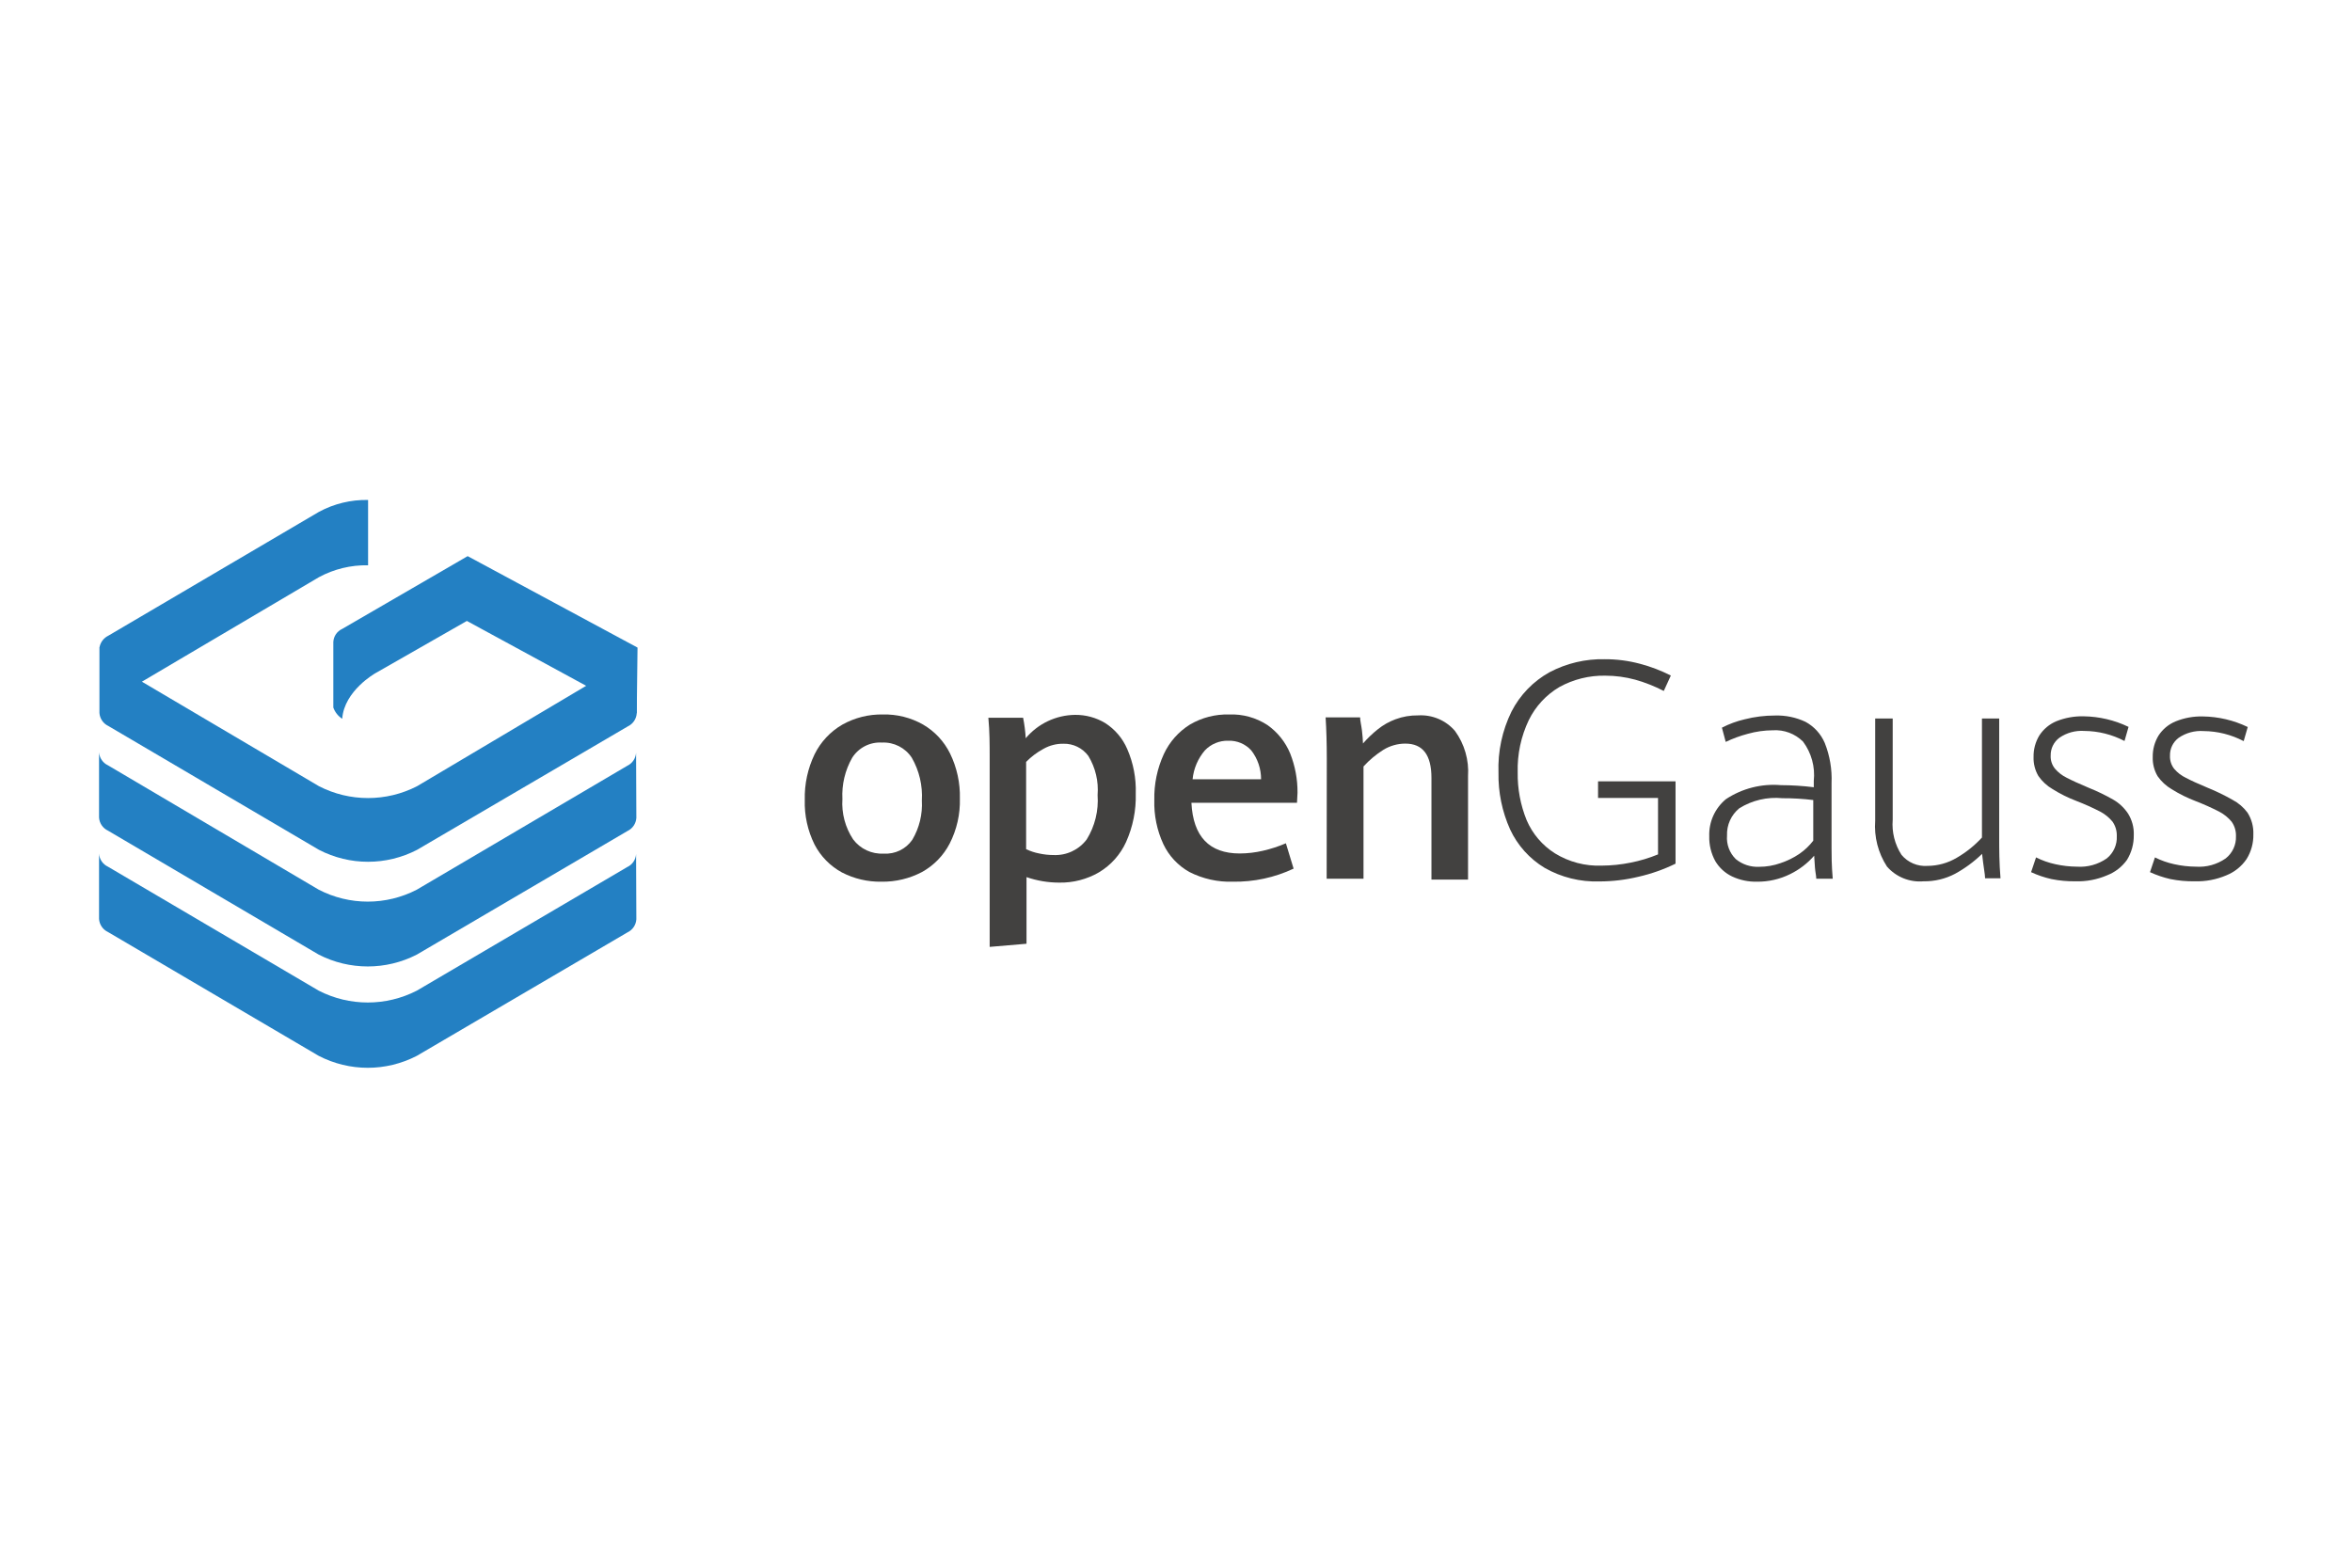
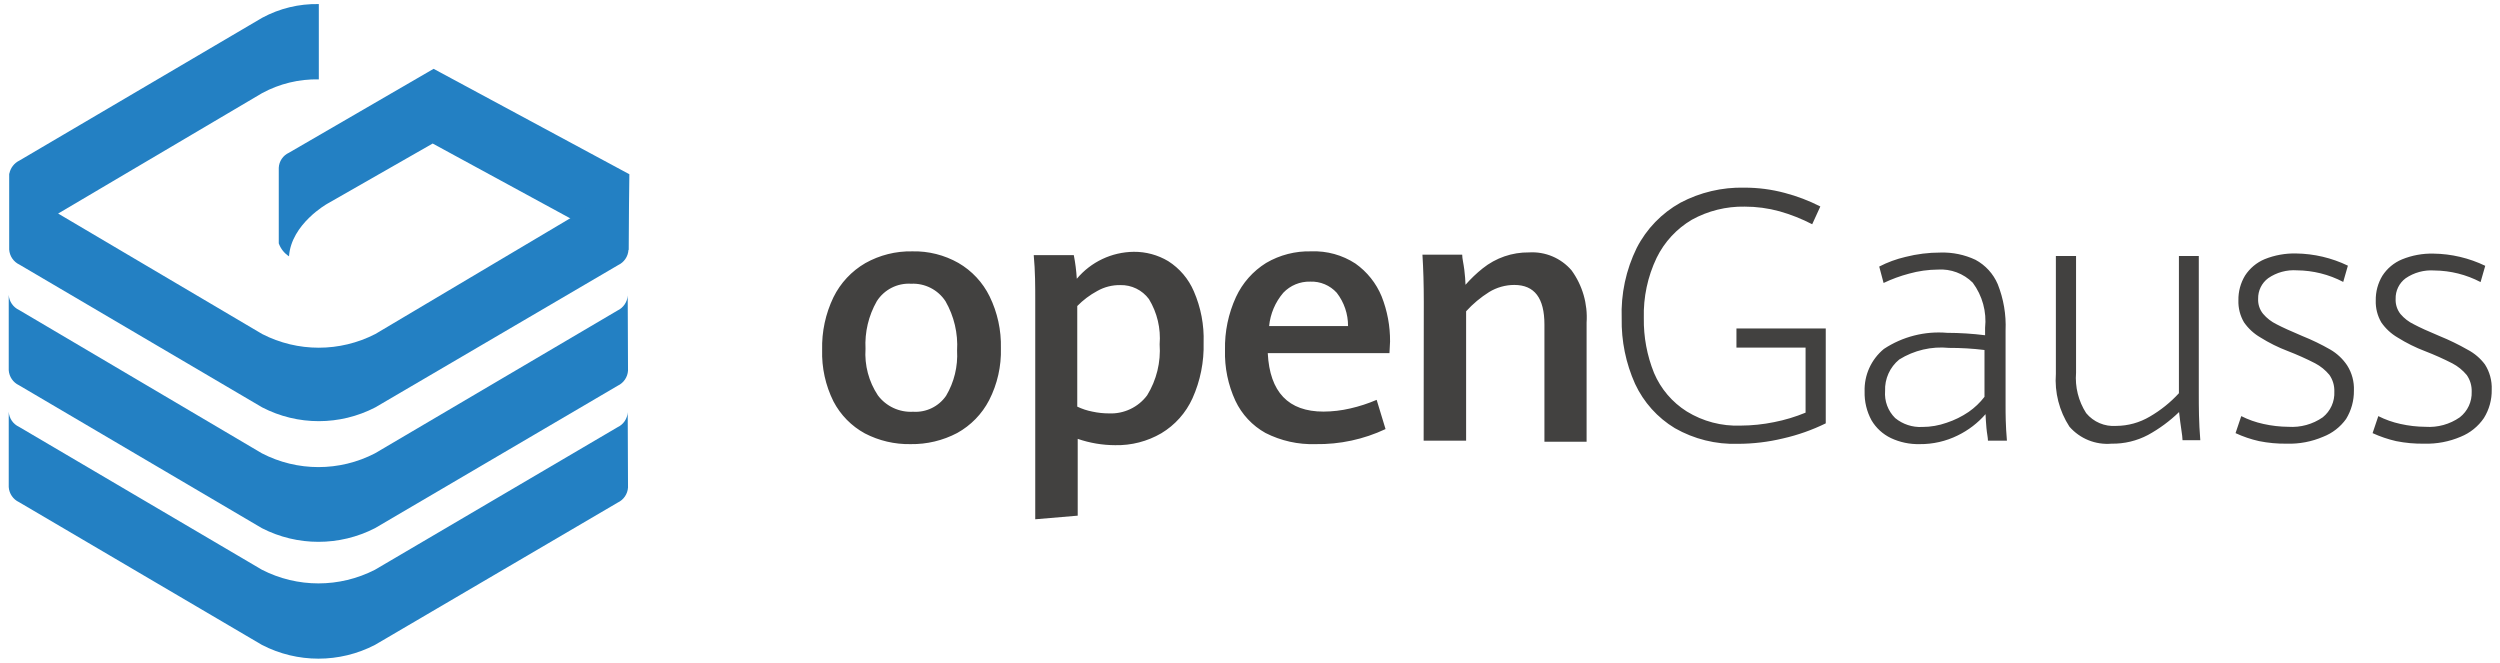
- <svg xmlns="http://www.w3.org/2000/svg" viewBox="0 0 180 120">
-   <defs>
-     <style>.cls-1{fill:none;}.cls-2{fill:#424140;}.cls-3{fill:#2380c3;}</style>
-   </defs>
-   <g id="图层_2" data-name="图层 2">
-     <g id="Layer_1" data-name="Layer 1">
-       <g id="_2" data-name="2">
-         <rect class="cls-1" width="180" height="120" />
-         <path class="cls-2" d="M64.43,66.78a5.11,5.11,0,0,1-2.09-2.13,7.2,7.2,0,0,1-.75-3.42,7.61,7.61,0,0,1,.75-3.49,5.36,5.36,0,0,1,2.12-2.27,6.11,6.11,0,0,1,3.11-.78,5.93,5.93,0,0,1,3.07.77,5.23,5.23,0,0,1,2.07,2.22,7.43,7.43,0,0,1,.75,3.44,7.15,7.15,0,0,1-.78,3.45,5.25,5.25,0,0,1-2.12,2.18,6.43,6.43,0,0,1-3.1.74A6.33,6.33,0,0,1,64.43,66.78Zm5.39-2.5a5.29,5.29,0,0,0,.73-3A5.88,5.88,0,0,0,69.78,58a2.58,2.58,0,0,0-2.28-1.16A2.52,2.52,0,0,0,65.22,58a5.77,5.77,0,0,0-.75,3.16,5,5,0,0,0,.82,3.09,2.73,2.73,0,0,0,2.34,1.09A2.46,2.46,0,0,0,69.82,64.28Z" />
-         <path class="cls-2" d="M75.74,57.94c0-.92,0-1.93-.1-3H78.3a11.82,11.82,0,0,1,.2,1.57,5,5,0,0,1,3.78-1.79,4.38,4.38,0,0,1,2.29.62,4.44,4.44,0,0,1,1.7,2,7.88,7.88,0,0,1,.65,3.41,8.47,8.47,0,0,1-.74,3.7,5.22,5.22,0,0,1-2.07,2.32,5.84,5.84,0,0,1-3.06.79,7.66,7.66,0,0,1-2.49-.42v5.1l-2.82.24Zm7.43,6.31A5.69,5.69,0,0,0,84,60.86a5,5,0,0,0-.71-3,2.3,2.3,0,0,0-1.91-.93,3,3,0,0,0-1.52.39,5.53,5.53,0,0,0-1.33,1V65a4.1,4.1,0,0,0,1,.33,5.24,5.24,0,0,0,1.11.12A3,3,0,0,0,83.17,64.25Z" />
-         <path class="cls-2" d="M99.26,61.45H91.18c.13,2.59,1.37,3.88,3.7,3.88a7.92,7.92,0,0,0,1.78-.21,10.23,10.23,0,0,0,1.75-.57L99,66.49a10.51,10.51,0,0,1-4.65,1,6.85,6.85,0,0,1-3.32-.74,4.78,4.78,0,0,1-2-2.14,7.53,7.53,0,0,1-.69-3.37,8,8,0,0,1,.73-3.52,5.27,5.27,0,0,1,2-2.26,5.62,5.62,0,0,1,3-.77A5,5,0,0,1,97,55.5a5,5,0,0,1,1.74,2.18,8,8,0,0,1,.56,3Zm-2.75-1.8a3.57,3.57,0,0,0-.75-2.21A2.26,2.26,0,0,0,94,56.7a2.38,2.38,0,0,0-1.79.74,4,4,0,0,0-.94,2.21Z" />
-         <path class="cls-2" d="M101.54,58.06q0-1.73-.09-3.15h2.64c0,.26.09.59.14,1s.07.71.08,1a8.83,8.83,0,0,1,1.14-1.09,4.83,4.83,0,0,1,1.34-.76,4.77,4.77,0,0,1,1.74-.3,3.44,3.44,0,0,1,2.82,1.19,5.3,5.3,0,0,1,1,3.47v7.91h-2.8V59.55c0-1.76-.66-2.63-2-2.63a3.22,3.22,0,0,0-1.67.47,7.32,7.32,0,0,0-1.53,1.28v8.59h-2.82Z" />
-         <path class="cls-2" d="M118.21,66.43a6.78,6.78,0,0,1-2.64-2.94,10.15,10.15,0,0,1-.89-4.35,9.8,9.8,0,0,1,1-4.68,7.19,7.19,0,0,1,2.9-3,8.64,8.64,0,0,1,4.24-1,10.28,10.28,0,0,1,2.69.35,11.8,11.8,0,0,1,2.36.9l-.54,1.18a11.66,11.66,0,0,0-2.17-.86,8.71,8.71,0,0,0-2.31-.31,7,7,0,0,0-3.51.87A6,6,0,0,0,117,55.12a8.73,8.73,0,0,0-.85,4,9.35,9.35,0,0,0,.68,3.65A5.61,5.61,0,0,0,119,65.32a6.36,6.36,0,0,0,3.58.94,11.39,11.39,0,0,0,2.22-.23,11.07,11.07,0,0,0,2.09-.63V61.08H122.3V59.81h5.93v6.3a13,13,0,0,1-2.83,1,12.82,12.82,0,0,1-3,.36A7.94,7.94,0,0,1,118.21,66.43Z" />
-         <path class="cls-2" d="M139,67.26c0-.2-.07-.49-.1-.84s-.05-.67-.06-.92A5.84,5.84,0,0,1,137,66.91a5.58,5.58,0,0,1-2.54.58,4.25,4.25,0,0,1-1.9-.4,3,3,0,0,1-1.29-1.18,3.78,3.78,0,0,1-.46-1.91,3.52,3.52,0,0,1,1.28-2.83,6.6,6.6,0,0,1,4.2-1.07,20.79,20.79,0,0,1,2.52.16v-.49a4.27,4.27,0,0,0-.82-3,3,3,0,0,0-2.32-.87,7.27,7.27,0,0,0-1.91.27,9.59,9.59,0,0,0-1.69.62l-.29-1.09a7.49,7.49,0,0,1,1.74-.64,9.35,9.35,0,0,1,2.33-.29,5.1,5.1,0,0,1,2.32.48,3.32,3.32,0,0,1,1.48,1.62,7.44,7.44,0,0,1,.52,3.07v5c0,.51,0,1.29.09,2.32Zm-2.74-1.19a5.84,5.84,0,0,0,1.46-.72,4.74,4.74,0,0,0,1.05-1V61.24a18.68,18.68,0,0,0-2.36-.14,5.26,5.26,0,0,0-3.3.77,2.57,2.57,0,0,0-.94,2.09,2.27,2.27,0,0,0,.67,1.8,2.62,2.62,0,0,0,1.8.59A4.85,4.85,0,0,0,136.26,66.07Z" />
-         <path class="cls-2" d="M144.41,66.33a5.67,5.67,0,0,1-.9-3.51V55h1.34v7.75a4.31,4.31,0,0,0,.67,2.68,2.36,2.36,0,0,0,2,.85,4.42,4.42,0,0,0,2.23-.62,8.22,8.22,0,0,0,1.93-1.55V55H153v9.14c0,.86,0,1.89.1,3.09h-1.18c0-.3-.13-.92-.23-1.87a9.5,9.5,0,0,1-2.06,1.52,5,5,0,0,1-2.42.58A3.33,3.33,0,0,1,144.41,66.33Z" />
-         <path class="cls-2" d="M157,67.29a7.68,7.68,0,0,1-1.56-.53l.38-1.13a6.17,6.17,0,0,0,1.47.52,7.83,7.83,0,0,0,1.66.19,3.58,3.58,0,0,0,2.28-.63A2.06,2.06,0,0,0,162,64a1.83,1.83,0,0,0-.33-1.11,3.11,3.11,0,0,0-.95-.77,18.85,18.85,0,0,0-1.81-.81,10.36,10.36,0,0,1-1.83-.91,3.4,3.4,0,0,1-1.08-1,2.71,2.71,0,0,1-.37-1.46,3.07,3.07,0,0,1,.44-1.64,2.88,2.88,0,0,1,1.3-1.09,5.27,5.27,0,0,1,2.09-.38,8.18,8.18,0,0,1,3.44.81l-.31,1.08a6.74,6.74,0,0,0-3.07-.77,3,3,0,0,0-1.91.52,1.66,1.66,0,0,0-.67,1.37,1.47,1.47,0,0,0,.33,1,2.75,2.75,0,0,0,.89.69q.57.3,1.71.78a14.93,14.93,0,0,1,1.86.9,3.4,3.4,0,0,1,1.12,1.05,2.89,2.89,0,0,1,.45,1.67,3.53,3.53,0,0,1-.52,1.89A3.37,3.37,0,0,1,161.26,67a5.68,5.68,0,0,1-2.42.46A8.69,8.69,0,0,1,157,67.29Z" />
-         <path class="cls-2" d="M166.1,67.29a8.13,8.13,0,0,1-1.56-.53l.38-1.13a6.17,6.17,0,0,0,1.47.52,7.83,7.83,0,0,0,1.66.19,3.56,3.56,0,0,0,2.28-.63,2.06,2.06,0,0,0,.79-1.7,1.83,1.83,0,0,0-.33-1.11,3.11,3.11,0,0,0-.95-.77,18.85,18.85,0,0,0-1.81-.81,10.36,10.36,0,0,1-1.83-.91,3.4,3.4,0,0,1-1.08-1,2.71,2.71,0,0,1-.37-1.46,3.07,3.07,0,0,1,.44-1.64,2.85,2.85,0,0,1,1.31-1.09,5.19,5.19,0,0,1,2.08-.38,8.15,8.15,0,0,1,3.44.81l-.31,1.08a6.74,6.74,0,0,0-3.07-.77,3,3,0,0,0-1.91.52,1.65,1.65,0,0,0-.66,1.37,1.52,1.52,0,0,0,.32,1,2.69,2.69,0,0,0,.9.69q.56.3,1.71.78a15.41,15.41,0,0,1,1.85.9A3.4,3.4,0,0,1,172,62.2a2.89,2.89,0,0,1,.45,1.67,3.44,3.44,0,0,1-.52,1.89A3.4,3.4,0,0,1,170.39,67a5.74,5.74,0,0,1-2.42.46A8.78,8.78,0,0,1,166.1,67.29Z" />
-         <path class="cls-3" d="M48.73,54.6l-13-7.07-7,4h0s-2.39,1.34-2.54,3.49a1.71,1.71,0,0,1-.68-.86V49.14h0a1.16,1.16,0,0,1,.68-1l9.6-5.57,13,7" />
-         <path class="cls-3" d="M7.62,49.53a1.23,1.23,0,0,1,.67-.87l16.12-9.48a7.58,7.58,0,0,1,3.76-.91v5a7.58,7.58,0,0,0-3.76.91l-13.55,8h0l13.55,8a8.22,8.22,0,0,0,7.51,0L48.05,50.6a1.19,1.19,0,0,0,.68-1h0v5h0a1.19,1.19,0,0,1-.68,1L31.92,65.05a8.16,8.16,0,0,1-7.51,0L8.29,55.57a1.19,1.19,0,0,1-.68-1h0V49.53Z" />
-         <path class="cls-3" d="M48.7,62.61a1.19,1.19,0,0,1-.68,1L31.9,73.07a8.22,8.22,0,0,1-7.51,0L8.26,63.58a1.19,1.19,0,0,1-.68-1v-5a1.19,1.19,0,0,0,.68,1L24.39,68.1a8.16,8.16,0,0,0,7.51,0L48,58.62a1.19,1.19,0,0,0,.68-1Z" />
-         <path class="cls-3" d="M48.7,70.37a1.19,1.19,0,0,1-.68,1L31.9,80.82a8.16,8.16,0,0,1-7.51,0L8.26,71.34a1.19,1.19,0,0,1-.68-1v-5a1.18,1.18,0,0,0,.68,1l16.13,9.49a8.22,8.22,0,0,0,7.51,0L48,66.37a1.17,1.17,0,0,0,.68-1Z" />
-       </g>
-     </g>
+ <svg xmlns="http://www.w3.org/2000/svg" width="166" height="44">
+   <g fill-rule="nonzero" fill="none">
+     <path d="M57.43 28.78a5.11 5.11 0 0 1-2.09-2.13 7.2 7.2 0 0 1-.75-3.42 7.61 7.61 0 0 1 .75-3.49 5.36 5.36 0 0 1 2.12-2.27 6.11 6.11 0 0 1 3.11-.78 5.93 5.93 0 0 1 3.07.77 5.23 5.23 0 0 1 2.07 2.22 7.43 7.43 0 0 1 .75 3.44 7.15 7.15 0 0 1-.78 3.45 5.25 5.25 0 0 1-2.12 2.18 6.43 6.43 0 0 1-3.1.74 6.33 6.33 0 0 1-3.03-.71Zm5.39-2.5a5.29 5.29 0 0 0 .73-3 5.88 5.88 0 0 0-.77-3.28 2.58 2.58 0 0 0-2.28-1.16A2.52 2.52 0 0 0 58.22 20a5.77 5.77 0 0 0-.75 3.16 5 5 0 0 0 .82 3.09 2.73 2.73 0 0 0 2.34 1.09 2.46 2.46 0 0 0 2.19-1.06ZM68.74 19.94c0-.92 0-1.93-.1-3h2.66c.102.518.168 1.043.2 1.57a5 5 0 0 1 3.78-1.79 4.38 4.38 0 0 1 2.29.62 4.44 4.44 0 0 1 1.7 2 7.88 7.88 0 0 1 .65 3.41 8.47 8.47 0 0 1-.74 3.7 5.22 5.22 0 0 1-2.07 2.32 5.84 5.84 0 0 1-3.06.79 7.66 7.66 0 0 1-2.49-.42v5.1l-2.82.24V19.94Zm7.43 6.31a5.69 5.69 0 0 0 .83-3.39 5 5 0 0 0-.71-3 2.3 2.3 0 0 0-1.91-.93 3 3 0 0 0-1.52.39 5.53 5.53 0 0 0-1.33 1V27a4.1 4.1 0 0 0 1 .33c.365.08.737.12 1.11.12a3 3 0 0 0 2.53-1.2ZM92.26 23.45h-8.08c.13 2.59 1.37 3.88 3.7 3.88a7.92 7.92 0 0 0 1.78-.21 10.23 10.23 0 0 0 1.75-.57l.59 1.94a10.51 10.51 0 0 1-4.65 1 6.85 6.85 0 0 1-3.32-.74 4.78 4.78 0 0 1-2-2.14 7.53 7.53 0 0 1-.69-3.37 8 8 0 0 1 .73-3.52 5.27 5.27 0 0 1 2-2.26 5.62 5.62 0 0 1 3-.77 5 5 0 0 1 2.93.81 5 5 0 0 1 1.74 2.18 8 8 0 0 1 .56 3l-.04.77Zm-2.75-1.8a3.57 3.57 0 0 0-.75-2.21A2.26 2.26 0 0 0 87 18.7a2.38 2.38 0 0 0-1.79.74 4 4 0 0 0-.94 2.21h5.24ZM94.54 20.06c0-1.153-.03-2.203-.09-3.15h2.64c0 .26.09.59.14 1 .05.41.07.71.08 1a8.83 8.83 0 0 1 1.14-1.09 4.83 4.83 0 0 1 3.08-1.06 3.44 3.44 0 0 1 2.82 1.19 5.3 5.3 0 0 1 1 3.47v7.91h-2.8v-7.78c0-1.76-.66-2.63-2-2.63a3.22 3.22 0 0 0-1.67.47 7.32 7.32 0 0 0-1.53 1.28v8.59h-2.82l.01-9.2ZM111.21 28.43a6.78 6.78 0 0 1-2.64-2.94 10.15 10.15 0 0 1-.89-4.35 9.8 9.8 0 0 1 1-4.68 7.19 7.19 0 0 1 2.9-3 8.64 8.64 0 0 1 4.24-1 10.28 10.28 0 0 1 2.69.35 11.8 11.8 0 0 1 2.36.9l-.54 1.18a11.66 11.66 0 0 0-2.17-.86 8.71 8.71 0 0 0-2.31-.31 7 7 0 0 0-3.51.87 6 6 0 0 0-2.34 2.53 8.73 8.73 0 0 0-.85 4 9.35 9.35 0 0 0 .68 3.65 5.61 5.61 0 0 0 2.17 2.55 6.36 6.36 0 0 0 3.58.94 11.39 11.39 0 0 0 2.22-.23 11.07 11.07 0 0 0 2.09-.63v-4.32h-4.59v-1.27h5.93v6.3a13 13 0 0 1-2.83 1 12.82 12.82 0 0 1-3 .36 7.94 7.94 0 0 1-4.19-1.04ZM132 29.26c0-.2-.07-.49-.1-.84s-.05-.67-.06-.92a5.84 5.84 0 0 1-1.84 1.41 5.58 5.58 0 0 1-2.54.58 4.25 4.25 0 0 1-1.9-.4 3 3 0 0 1-1.29-1.18 3.78 3.78 0 0 1-.46-1.91 3.52 3.52 0 0 1 1.28-2.83 6.6 6.6 0 0 1 4.2-1.07 20.79 20.79 0 0 1 2.52.16v-.49a4.27 4.27 0 0 0-.82-3 3 3 0 0 0-2.32-.87 7.27 7.27 0 0 0-1.91.27 9.59 9.59 0 0 0-1.69.62l-.29-1.09a7.49 7.49 0 0 1 1.74-.64 9.35 9.35 0 0 1 2.33-.29 5.1 5.1 0 0 1 2.32.48 3.32 3.32 0 0 1 1.48 1.62 7.44 7.44 0 0 1 .52 3.07v5c0 .51 0 1.29.09 2.32H132Zm-2.74-1.19a5.84 5.84 0 0 0 1.46-.72 4.74 4.74 0 0 0 1.05-1v-3.11a18.68 18.68 0 0 0-2.36-.14 5.26 5.26 0 0 0-3.3.77 2.57 2.57 0 0 0-.94 2.09 2.27 2.27 0 0 0 .67 1.8 2.62 2.62 0 0 0 1.8.59c.552 0 1.1-.095 1.62-.28ZM137.41 28.33a5.67 5.67 0 0 1-.9-3.51V17h1.34v7.75a4.31 4.31 0 0 0 .67 2.68 2.36 2.36 0 0 0 2 .85 4.42 4.42 0 0 0 2.23-.62 8.22 8.22 0 0 0 1.93-1.55V17H146v9.14c0 .86 0 1.89.1 3.09h-1.18c0-.3-.13-.92-.23-1.87a9.5 9.5 0 0 1-2.06 1.52 5 5 0 0 1-2.42.58 3.33 3.33 0 0 1-2.8-1.13ZM150 29.29a7.68 7.68 0 0 1-1.56-.53l.38-1.13c.466.235.96.41 1.47.52a7.83 7.83 0 0 0 1.66.19 3.58 3.58 0 0 0 2.28-.63A2.06 2.06 0 0 0 155 26a1.83 1.83 0 0 0-.33-1.11 3.11 3.11 0 0 0-.95-.77 18.85 18.85 0 0 0-1.81-.81 10.36 10.36 0 0 1-1.83-.91 3.4 3.4 0 0 1-1.08-1 2.71 2.71 0 0 1-.37-1.46 3.07 3.07 0 0 1 .44-1.64 2.88 2.88 0 0 1 1.3-1.09 5.27 5.27 0 0 1 2.09-.38 8.18 8.18 0 0 1 3.44.81l-.31 1.08a6.74 6.74 0 0 0-3.07-.77 3 3 0 0 0-1.91.52 1.66 1.66 0 0 0-.67 1.37c-.017.363.1.719.33 1 .246.289.549.524.89.69.38.2.95.46 1.71.78.64.257 1.262.557 1.86.9a3.4 3.4 0 0 1 1.12 1.05 2.89 2.89 0 0 1 .45 1.67 3.53 3.53 0 0 1-.52 1.89 3.37 3.37 0 0 1-1.52 1.18 5.68 5.68 0 0 1-2.42.46 8.69 8.69 0 0 1-1.84-.17ZM159.1 29.29a8.13 8.13 0 0 1-1.56-.53l.38-1.13c.466.235.96.41 1.47.52a7.83 7.83 0 0 0 1.66.19 3.56 3.56 0 0 0 2.28-.63 2.06 2.06 0 0 0 .79-1.7 1.83 1.83 0 0 0-.33-1.11 3.11 3.11 0 0 0-.95-.77 18.85 18.85 0 0 0-1.81-.81 10.36 10.36 0 0 1-1.83-.91 3.4 3.4 0 0 1-1.08-1 2.71 2.71 0 0 1-.37-1.46 3.07 3.07 0 0 1 .44-1.64 2.85 2.85 0 0 1 1.31-1.09 5.19 5.19 0 0 1 2.08-.38 8.15 8.15 0 0 1 3.44.81l-.31 1.08a6.74 6.74 0 0 0-3.07-.77 3 3 0 0 0-1.91.52 1.65 1.65 0 0 0-.66 1.37c-.016.36.098.715.32 1 .248.291.554.527.9.69.373.2.943.46 1.71.78.636.258 1.254.56 1.85.9a3.4 3.4 0 0 1 1.15.98 2.89 2.89 0 0 1 .45 1.67 3.44 3.44 0 0 1-.52 1.89 3.4 3.4 0 0 1-1.54 1.24 5.74 5.74 0 0 1-2.42.46 8.78 8.78 0 0 1-1.87-.17Z" fill="#424140" />
+     <path d="m41.73 16.6-13-7.07-7 4s-2.39 1.34-2.54 3.49a1.71 1.71 0 0 1-.68-.86v-5.02a1.16 1.16 0 0 1 .68-1l9.6-5.57 13 7" fill="#2380C3" />
+     <path d="M.62 11.53a1.23 1.23 0 0 1 .67-.87l16.12-9.48a7.58 7.58 0 0 1 3.76-.91v5a7.58 7.58 0 0 0-3.76.91l-13.55 8 13.55 8a8.22 8.22 0 0 0 7.51 0l16.13-9.58a1.19 1.19 0 0 0 .68-1v5a1.19 1.19 0 0 1-.68 1l-16.13 9.45a8.16 8.16 0 0 1-7.51 0L1.29 17.57a1.19 1.19 0 0 1-.68-1v-5.04h.01Z" fill="#2380C3" />
+     <path d="M41.7 24.61a1.19 1.19 0 0 1-.68 1L24.9 35.07a8.22 8.22 0 0 1-7.51 0L1.26 25.58a1.19 1.19 0 0 1-.68-1v-5c.028.432.288.815.68 1l16.13 9.52a8.16 8.16 0 0 0 7.51 0L41 20.62a1.19 1.19 0 0 0 .68-1l.02 4.99Z" fill="#2380C3" />
+     <path d="M41.7 32.37a1.19 1.19 0 0 1-.68 1L24.9 42.82a8.16 8.16 0 0 1-7.51 0L1.26 33.34a1.19 1.19 0 0 1-.68-1v-5c.026.433.287.817.68 1l16.13 9.49a8.22 8.22 0 0 0 7.51 0L41 28.37a1.17 1.17 0 0 0 .68-1l.02 5Z" fill="#2380C3" />
  </g>
</svg>
